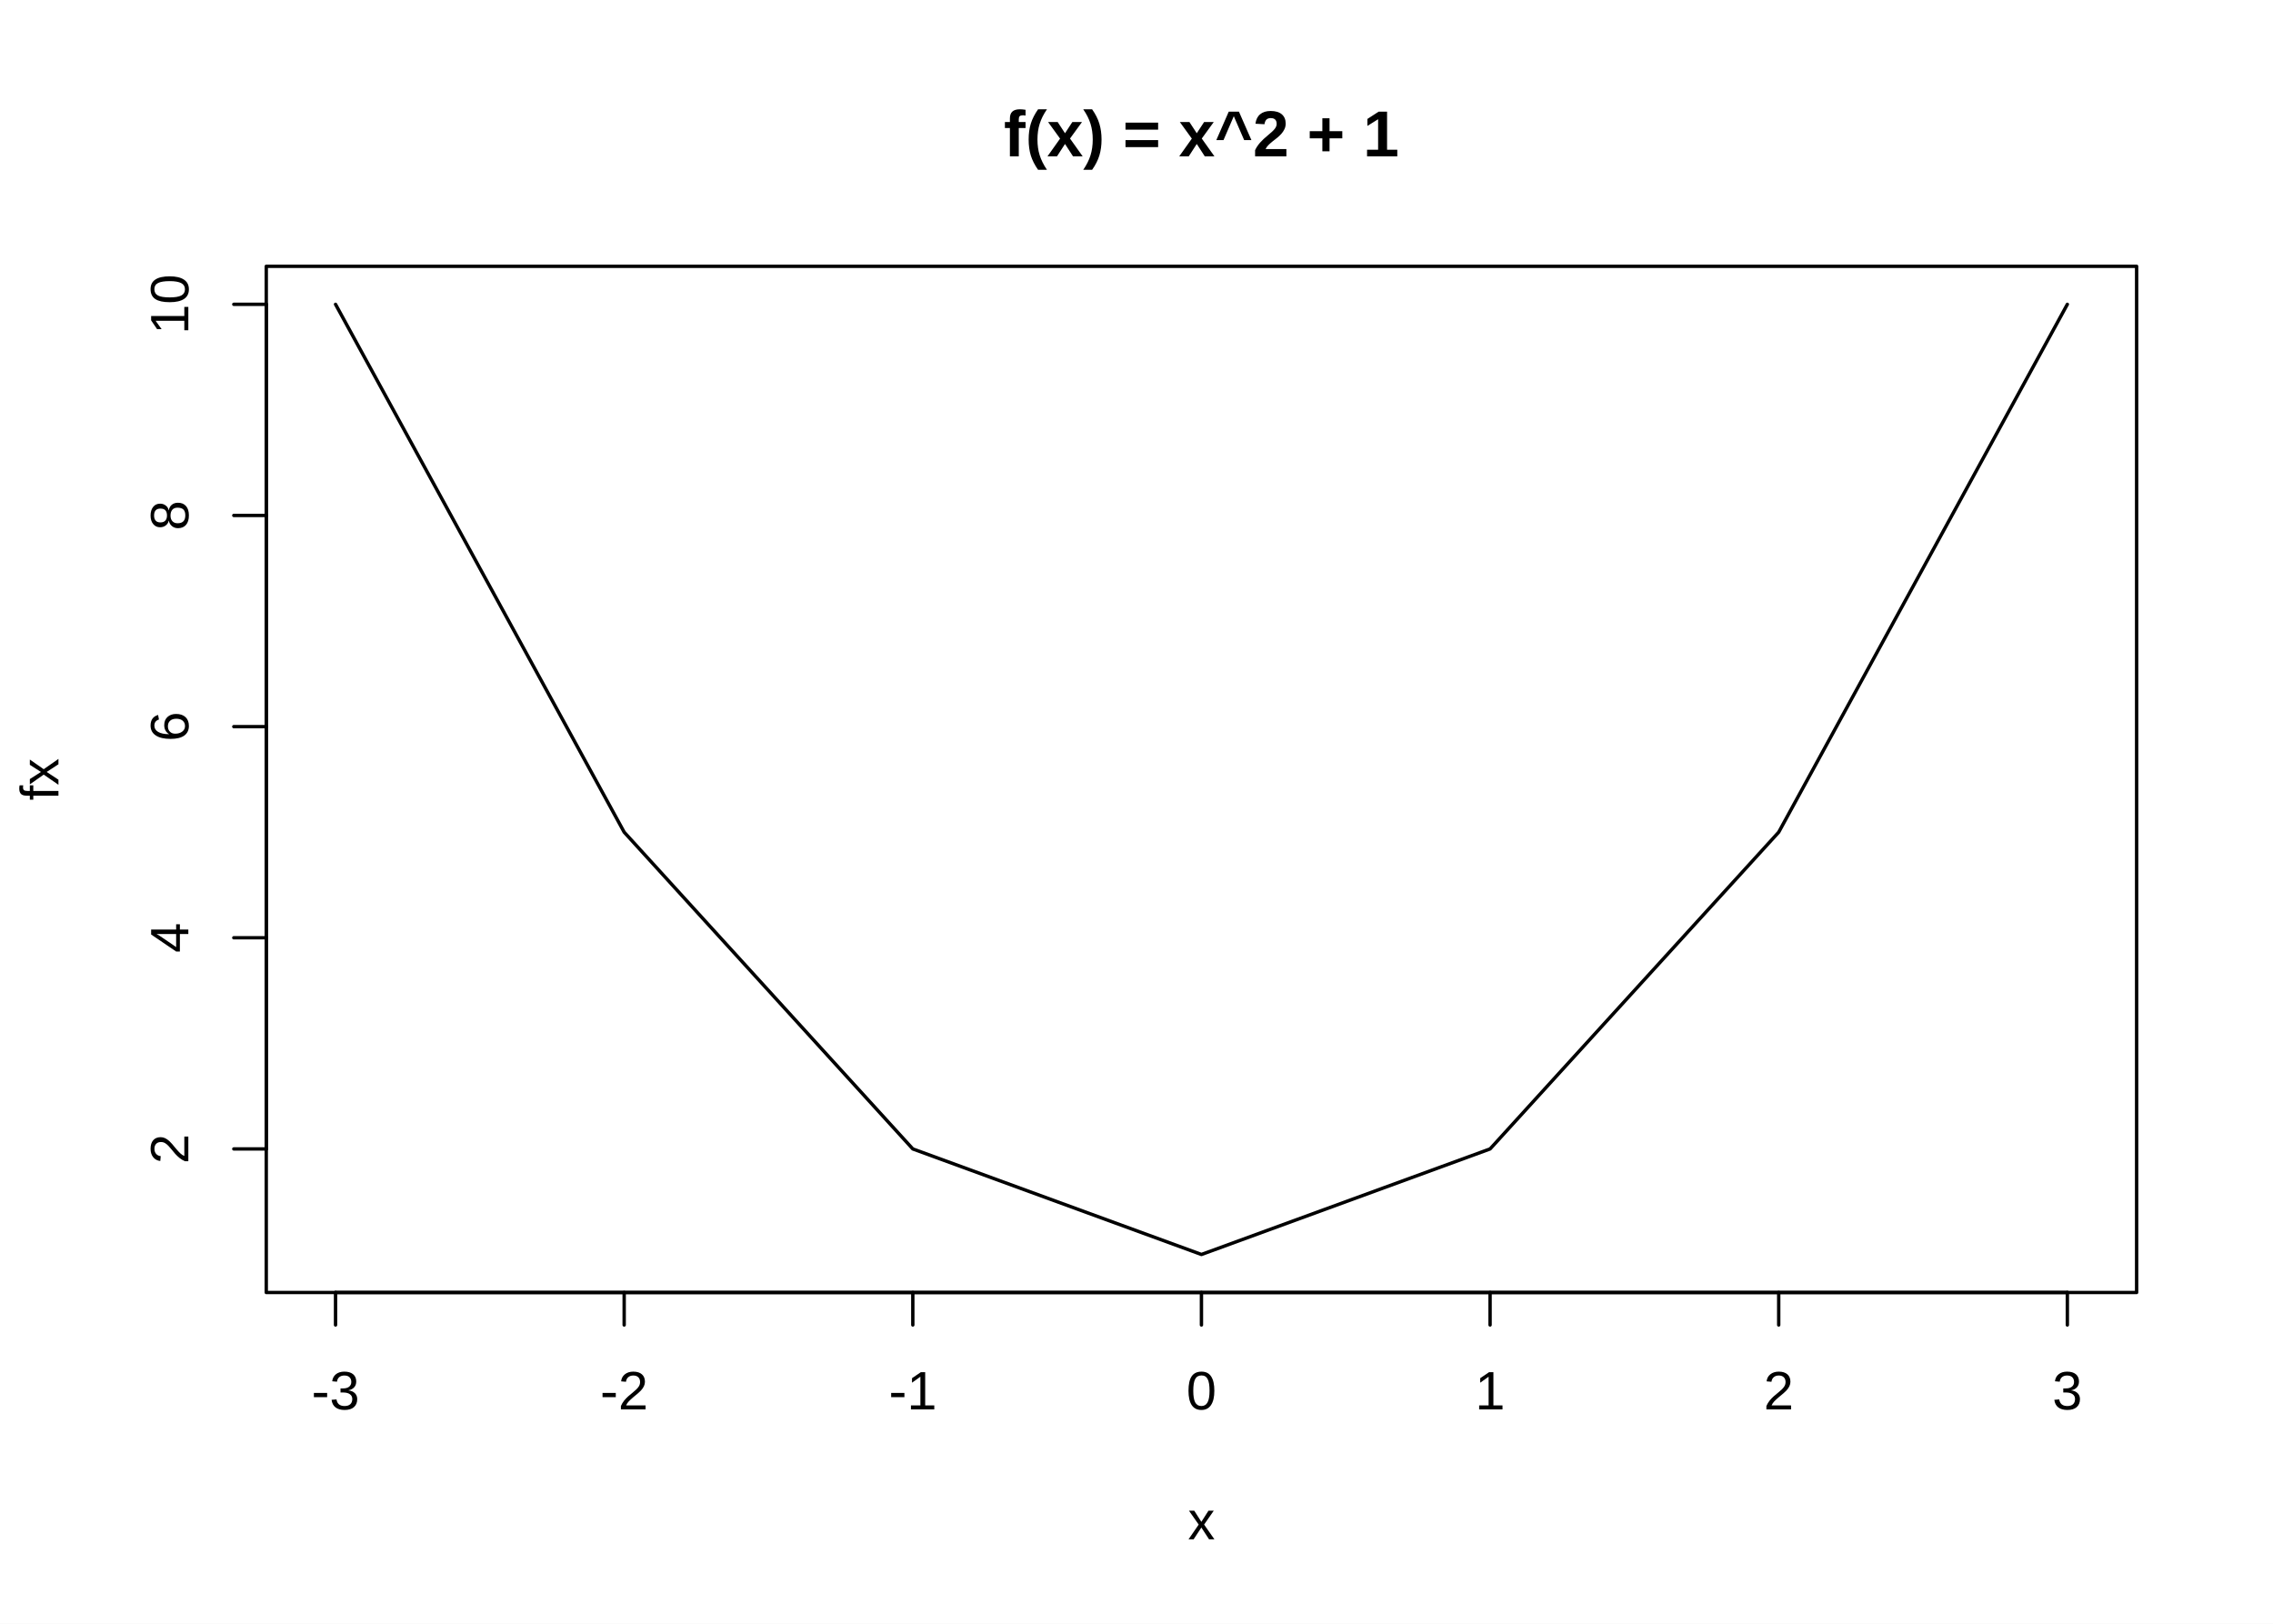
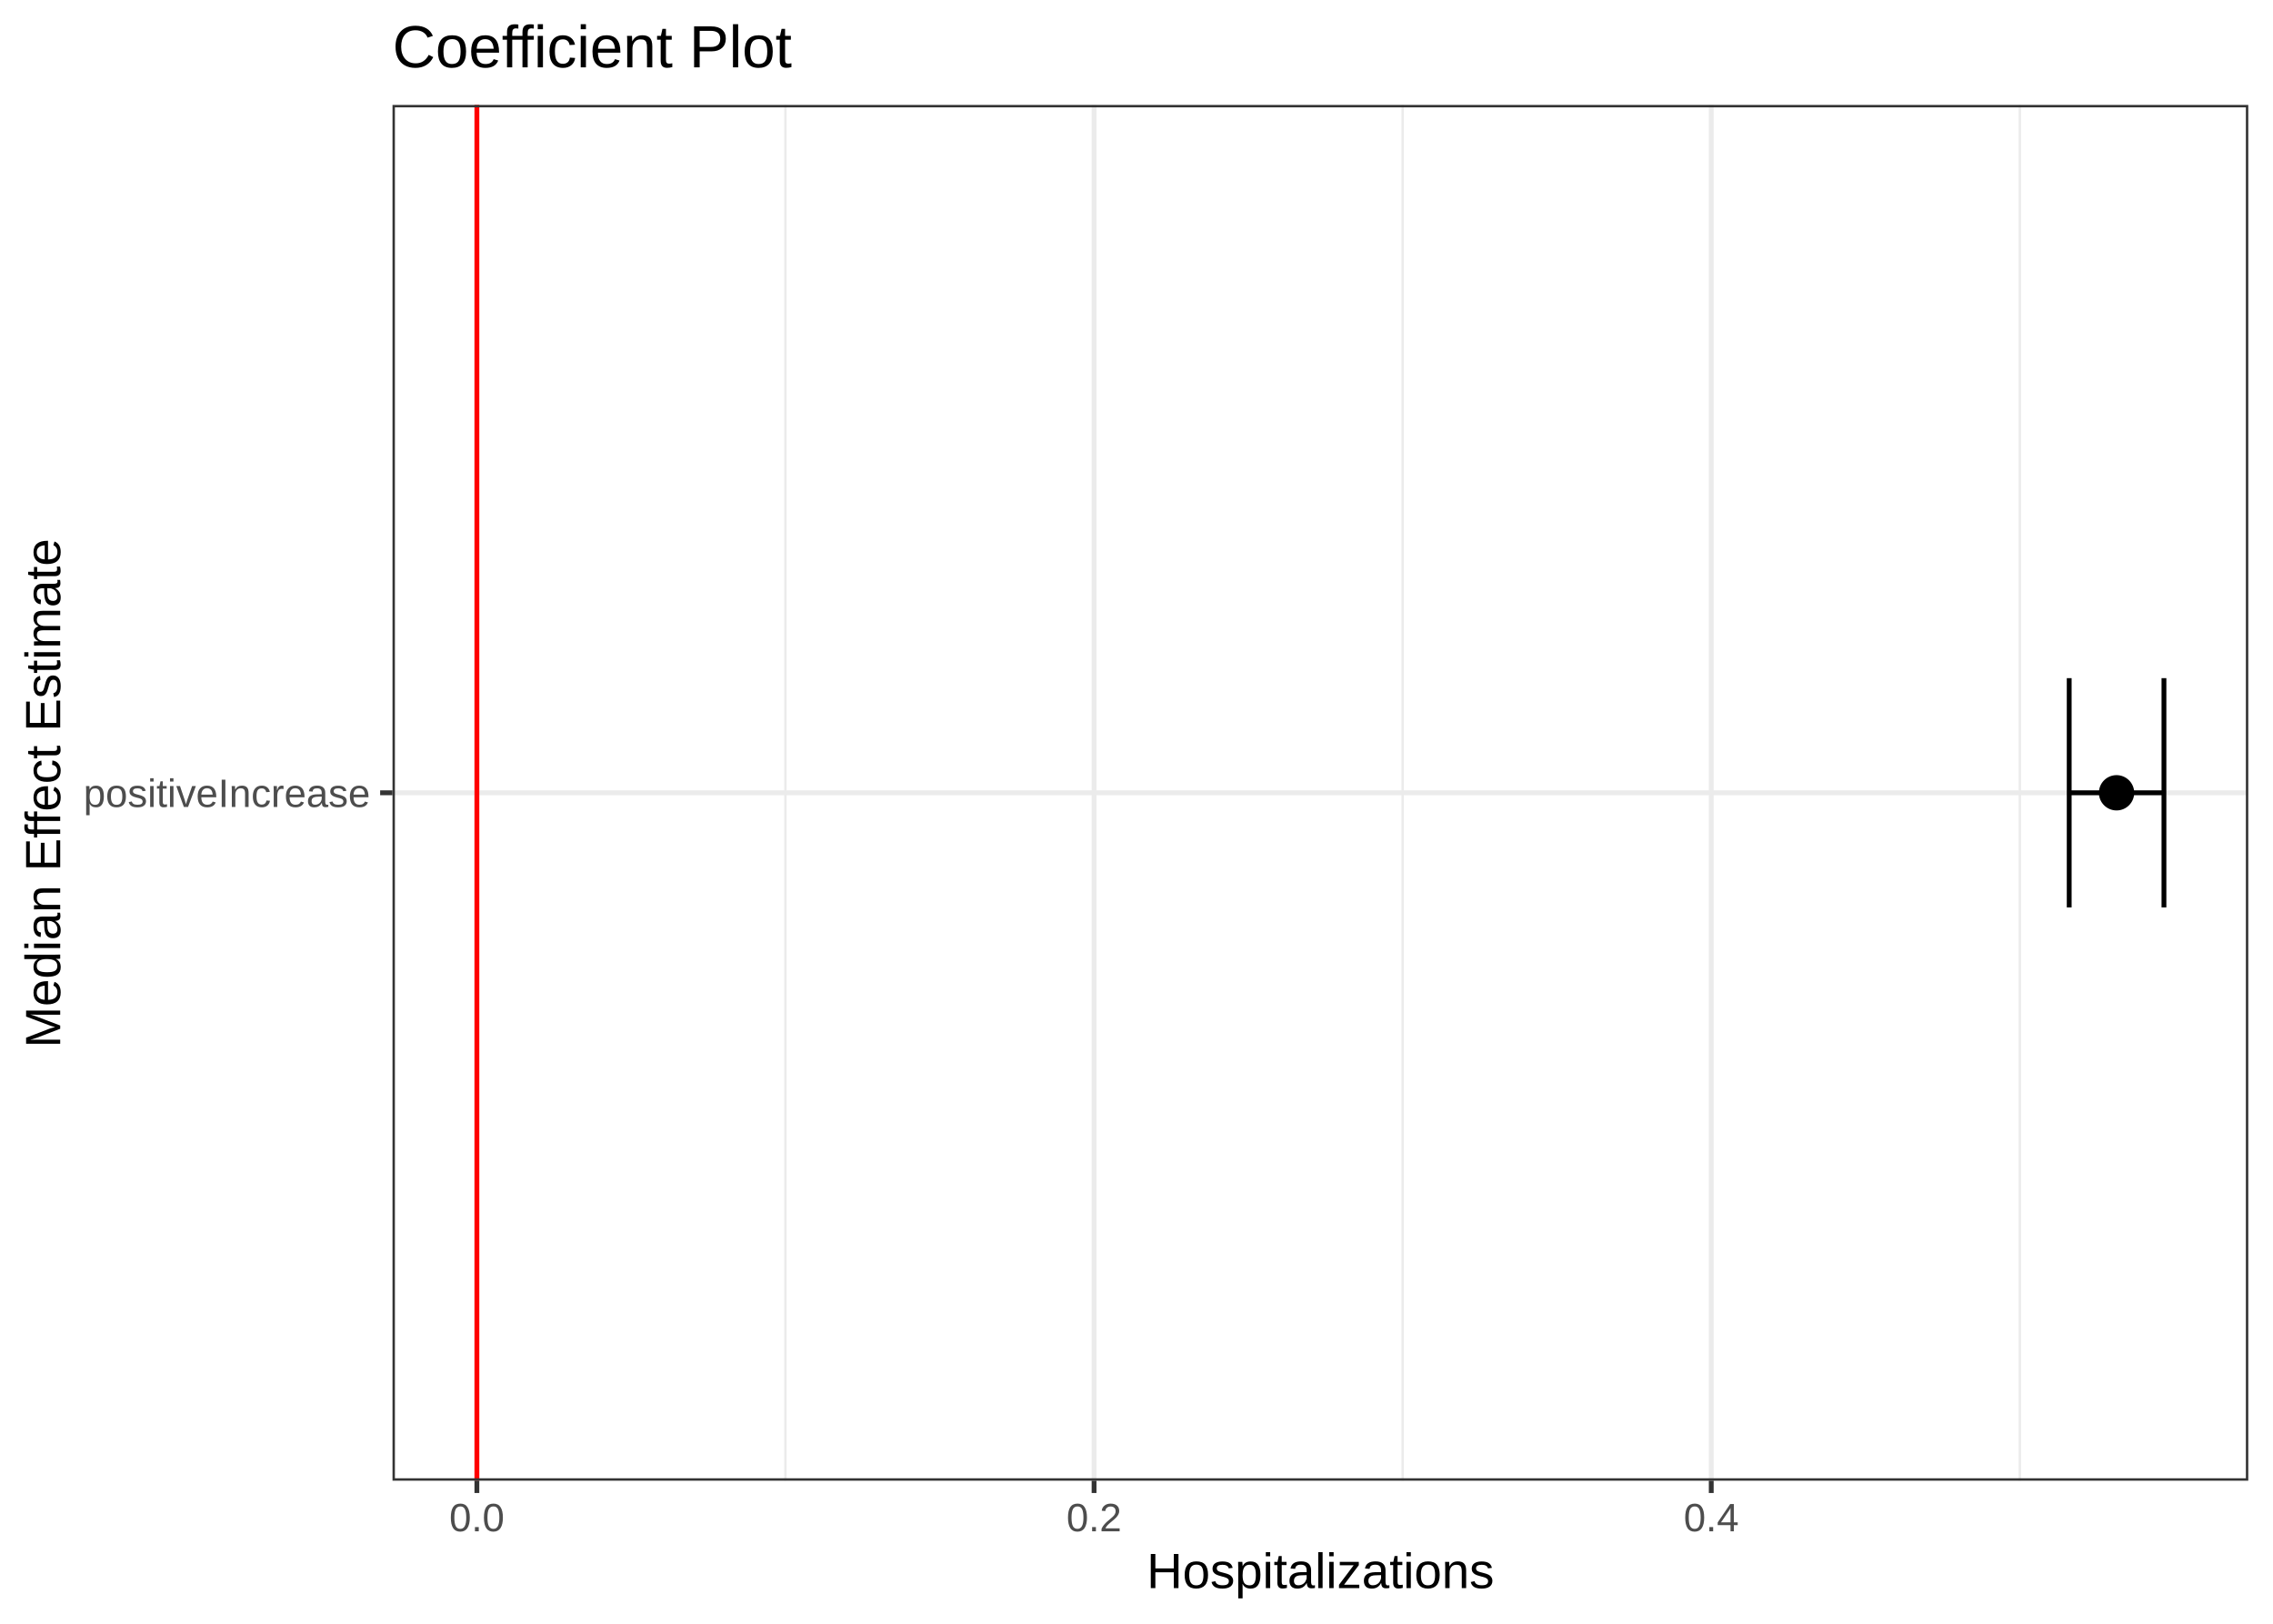
<svg xmlns="http://www.w3.org/2000/svg" viewBox="0 0 504.00 360.00">
  <defs>
    <style type="text/css">
    line, polyline, polygon, path, rect, circle {
      fill: none;
      stroke: #000000;
      stroke-linecap: round;
      stroke-linejoin: round;
      stroke-miterlimit: 10.00;
    }
  </style>
  </defs>
  <rect width="100%" height="100%" style="stroke: none; fill: #FFFFFF;" />
+   <rect x="0.00" y="0.00" width="504.00" height="360.00" style="stroke-width: 1.07; stroke: #FFFFFF; fill: #FFFFFF;" />
  <defs>
-     <clipPath id="cpNTkuMDR8NDczLjc2fDI4Ni41Nnw1OS4wNA==">
-       <rect x="59.04" y="59.04" width="414.72" height="227.52" />
+     <clipPath id="cpODcuMDN8NDk4LjUyfDMyOC4yOHwyMy4yNw==">
+       <rect x="87.03" y="23.27" width="411.49" height="305.01" />
    </clipPath>
  </defs>
-   <polyline points="74.40,67.47 138.40,184.50 202.40,254.73 266.40,278.13 330.40,254.73 394.40,184.50 458.40,67.47 " style="stroke-width: 0.75;" clip-path="url(#cpNTkuMDR8NDczLjc2fDI4Ni41Nnw1OS4wNA==)" />
+   <rect x="87.03" y="23.27" width="411.49" height="305.01" style="stroke-width: 1.07; stroke: none; fill: #FFFFFF;" clip-path="url(#cpODcuMDN8NDk4LjUyfDMyOC4yOHwyMy4yNw==)" />
+   <polyline points="174.16,328.28 174.16,23.27 " style="stroke-width: 0.53; stroke: #EBEBEB; stroke-linecap: butt;" clip-path="url(#cpODcuMDN8NDk4LjUyfDMyOC4yOHwyMy4yNw==)" />
+   <polyline points="311.02,328.28 311.02,23.27 " style="stroke-width: 0.53; stroke: #EBEBEB; stroke-linecap: butt;" clip-path="url(#cpODcuMDN8NDk4LjUyfDMyOC4yOHwyMy4yNw==)" />
+   <polyline points="447.87,328.28 447.87,23.27 " style="stroke-width: 0.53; stroke: #EBEBEB; stroke-linecap: butt;" clip-path="url(#cpODcuMDN8NDk4LjUyfDMyOC4yOHwyMy4yNw==)" />
+   <polyline points="87.03,175.77 498.52,175.77 " style="stroke-width: 1.07; stroke: #EBEBEB; stroke-linecap: butt;" clip-path="url(#cpODcuMDN8NDk4LjUyfDMyOC4yOHwyMy4yNw==)" />
+   <polyline points="105.74,328.28 105.74,23.27 " style="stroke-width: 1.07; stroke: #EBEBEB; stroke-linecap: butt;" clip-path="url(#cpODcuMDN8NDk4LjUyfDMyOC4yOHwyMy4yNw==)" />
+   <polyline points="242.59,328.28 242.59,23.27 " style="stroke-width: 1.07; stroke: #EBEBEB; stroke-linecap: butt;" clip-path="url(#cpODcuMDN8NDk4LjUyfDMyOC4yOHwyMy4yNw==)" />
+   <polyline points="379.44,328.28 379.44,23.27 " style="stroke-width: 1.07; stroke: #EBEBEB; stroke-linecap: butt;" clip-path="url(#cpODcuMDN8NDk4LjUyfDMyOC4yOHwyMy4yNw==)" />
+   <line x1="105.74" y1="328.28" x2="105.74" y2="23.27" style="stroke-width: 1.07; stroke: #FF0000; stroke-linecap: butt;" clip-path="url(#cpODcuMDN8NDk4LjUyfDMyOC4yOHwyMy4yNw==)" />
+   <circle cx="469.31" cy="175.77" r="3.56" style="stroke-width: 0.71; fill: #000000;" clip-path="url(#cpODcuMDN8NDk4LjUyfDMyOC4yOHwyMy4yNw==)" />
+   <polyline points="479.82,201.19 479.82,150.35 " style="stroke-width: 1.07; stroke-linecap: butt;" clip-path="url(#cpODcuMDN8NDk4LjUyfDMyOC4yOHwyMy4yNw==)" />
+   <polyline points="479.82,175.77 458.81,175.77 " style="stroke-width: 1.07; stroke-linecap: butt;" clip-path="url(#cpODcuMDN8NDk4LjUyfDMyOC4yOHwyMy4yNw==)" />
+   <polyline points="458.81,201.19 458.81,150.35 " style="stroke-width: 1.07; stroke-linecap: butt;" clip-path="url(#cpODcuMDN8NDk4LjUyfDMyOC4yOHwyMy4yNw==)" />
+   <rect x="87.03" y="23.27" width="411.49" height="305.01" style="stroke-width: 1.07; stroke: #333333;" clip-path="url(#cpODcuMDN8NDk4LjUyfDMyOC4yOHwyMy4yNw==)" />
  <defs>
    <clipPath id="cpMC4wMHw1MDQuMDB8MzYwLjAwfDAuMDA=">
      <rect x="0.00" y="0.00" width="504.00" height="360.00" />
    </clipPath>
  </defs>
-   <line x1="74.40" y1="286.56" x2="458.40" y2="286.56" style="stroke-width: 0.75;" clip-path="url(#cpMC4wMHw1MDQuMDB8MzYwLjAwfDAuMDA=)" />
-   <line x1="74.40" y1="286.56" x2="74.40" y2="293.76" style="stroke-width: 0.75;" clip-path="url(#cpMC4wMHw1MDQuMDB8MzYwLjAwfDAuMDA=)" />
-   <line x1="138.40" y1="286.56" x2="138.40" y2="293.76" style="stroke-width: 0.75;" clip-path="url(#cpMC4wMHw1MDQuMDB8MzYwLjAwfDAuMDA=)" />
-   <line x1="202.40" y1="286.56" x2="202.40" y2="293.76" style="stroke-width: 0.75;" clip-path="url(#cpMC4wMHw1MDQuMDB8MzYwLjAwfDAuMDA=)" />
-   <line x1="266.40" y1="286.56" x2="266.40" y2="293.76" style="stroke-width: 0.75;" clip-path="url(#cpMC4wMHw1MDQuMDB8MzYwLjAwfDAuMDA=)" />
-   <line x1="330.40" y1="286.56" x2="330.40" y2="293.76" style="stroke-width: 0.75;" clip-path="url(#cpMC4wMHw1MDQuMDB8MzYwLjAwfDAuMDA=)" />
-   <line x1="394.40" y1="286.56" x2="394.40" y2="293.76" style="stroke-width: 0.75;" clip-path="url(#cpMC4wMHw1MDQuMDB8MzYwLjAwfDAuMDA=)" />
-   <line x1="458.40" y1="286.56" x2="458.40" y2="293.76" style="stroke-width: 0.75;" clip-path="url(#cpMC4wMHw1MDQuMDB8MzYwLjAwfDAuMDA=)" />
  <g clip-path="url(#cpMC4wMHw1MDQuMDB8MzYwLjAwfDAuMDA=)">
-     <text x="69.07" y="312.48" style="font-size: 12.00px; font-family: Arial;" textLength="10.67px" lengthAdjust="spacingAndGlyphs">-3</text>
+     <text x="18.51" y="178.92" style="font-size: 8.80px; fill: #4D4D4D; font-family: Arial;" textLength="63.59px" lengthAdjust="spacingAndGlyphs">positiveIncrease</text>
+   </g>
+   <polyline points="84.29,175.77 87.03,175.77 " style="stroke-width: 1.07; stroke: #333333; stroke-linecap: butt;" clip-path="url(#cpMC4wMHw1MDQuMDB8MzYwLjAwfDAuMDA=)" />
+   <polyline points="105.74,331.02 105.74,328.28 " style="stroke-width: 1.07; stroke: #333333; stroke-linecap: butt;" clip-path="url(#cpMC4wMHw1MDQuMDB8MzYwLjAwfDAuMDA=)" />
+   <polyline points="242.59,331.02 242.59,328.28 " style="stroke-width: 1.07; stroke: #333333; stroke-linecap: butt;" clip-path="url(#cpMC4wMHw1MDQuMDB8MzYwLjAwfDAuMDA=)" />
+   <polyline points="379.44,331.02 379.44,328.28 " style="stroke-width: 1.07; stroke: #333333; stroke-linecap: butt;" clip-path="url(#cpMC4wMHw1MDQuMDB8MzYwLjAwfDAuMDA=)" />
+   <g clip-path="url(#cpMC4wMHw1MDQuMDB8MzYwLjAwfDAuMDA=)">
+     <text x="99.62" y="339.51" style="font-size: 8.80px; fill: #4D4D4D; font-family: Arial;" textLength="12.23px" lengthAdjust="spacingAndGlyphs">0.0</text>
  </g>
  <g clip-path="url(#cpMC4wMHw1MDQuMDB8MzYwLjAwfDAuMDA=)">
-     <text x="133.07" y="312.48" style="font-size: 12.00px; font-family: Arial;" textLength="10.67px" lengthAdjust="spacingAndGlyphs">-2</text>
+     <text x="236.47" y="339.51" style="font-size: 8.80px; fill: #4D4D4D; font-family: Arial;" textLength="12.23px" lengthAdjust="spacingAndGlyphs">0.2</text>
  </g>
  <g clip-path="url(#cpMC4wMHw1MDQuMDB8MzYwLjAwfDAuMDA=)">
-     <text x="197.07" y="312.48" style="font-size: 12.00px; font-family: Arial;" textLength="10.67px" lengthAdjust="spacingAndGlyphs">-1</text>
+     <text x="373.33" y="339.51" style="font-size: 8.80px; fill: #4D4D4D; font-family: Arial;" textLength="12.23px" lengthAdjust="spacingAndGlyphs">0.4</text>
  </g>
  <g clip-path="url(#cpMC4wMHw1MDQuMDB8MzYwLjAwfDAuMDA=)">
-     <text x="263.06" y="312.48" style="font-size: 12.00px; font-family: Arial;" textLength="6.67px" lengthAdjust="spacingAndGlyphs">0</text>
+     <text x="254.26" y="352.10" style="font-size: 11.00px; font-family: Arial;" textLength="77.04px" lengthAdjust="spacingAndGlyphs">Hospitalizations</text>
  </g>
  <g clip-path="url(#cpMC4wMHw1MDQuMDB8MzYwLjAwfDAuMDA=)">
-     <text x="327.06" y="312.48" style="font-size: 12.00px; font-family: Arial;" textLength="6.67px" lengthAdjust="spacingAndGlyphs">1</text>
+     <text transform="translate(13.35,232.32) rotate(-90)" style="font-size: 11.00px; font-family: Arial;" textLength="113.10px" lengthAdjust="spacingAndGlyphs">Median Effect Estimate</text>
  </g>
  <g clip-path="url(#cpMC4wMHw1MDQuMDB8MzYwLjAwfDAuMDA=)">
-     <text x="391.06" y="312.48" style="font-size: 12.00px; font-family: Arial;" textLength="6.67px" lengthAdjust="spacingAndGlyphs">2</text>
-   </g>
-   <g clip-path="url(#cpMC4wMHw1MDQuMDB8MzYwLjAwfDAuMDA=)">
-     <text x="455.06" y="312.48" style="font-size: 12.00px; font-family: Arial;" textLength="6.67px" lengthAdjust="spacingAndGlyphs">3</text>
-   </g>
-   <line x1="59.04" y1="254.73" x2="59.04" y2="67.47" style="stroke-width: 0.75;" clip-path="url(#cpMC4wMHw1MDQuMDB8MzYwLjAwfDAuMDA=)" />
-   <line x1="59.04" y1="254.73" x2="51.84" y2="254.73" style="stroke-width: 0.75;" clip-path="url(#cpMC4wMHw1MDQuMDB8MzYwLjAwfDAuMDA=)" />
-   <line x1="59.04" y1="207.91" x2="51.84" y2="207.91" style="stroke-width: 0.75;" clip-path="url(#cpMC4wMHw1MDQuMDB8MzYwLjAwfDAuMDA=)" />
-   <line x1="59.04" y1="161.10" x2="51.84" y2="161.10" style="stroke-width: 0.75;" clip-path="url(#cpMC4wMHw1MDQuMDB8MzYwLjAwfDAuMDA=)" />
-   <line x1="59.04" y1="114.28" x2="51.84" y2="114.28" style="stroke-width: 0.75;" clip-path="url(#cpMC4wMHw1MDQuMDB8MzYwLjAwfDAuMDA=)" />
-   <line x1="59.04" y1="67.47" x2="51.84" y2="67.47" style="stroke-width: 0.75;" clip-path="url(#cpMC4wMHw1MDQuMDB8MzYwLjAwfDAuMDA=)" />
-   <g clip-path="url(#cpMC4wMHw1MDQuMDB8MzYwLjAwfDAuMDA=)">
-     <text transform="translate(41.76,258.06) rotate(-90)" style="font-size: 12.00px; font-family: Arial;" textLength="6.67px" lengthAdjust="spacingAndGlyphs">2</text>
-   </g>
-   <g clip-path="url(#cpMC4wMHw1MDQuMDB8MzYwLjAwfDAuMDA=)">
-     <text transform="translate(41.76,211.25) rotate(-90)" style="font-size: 12.00px; font-family: Arial;" textLength="6.67px" lengthAdjust="spacingAndGlyphs">4</text>
-   </g>
-   <g clip-path="url(#cpMC4wMHw1MDQuMDB8MzYwLjAwfDAuMDA=)">
-     <text transform="translate(41.76,164.43) rotate(-90)" style="font-size: 12.00px; font-family: Arial;" textLength="6.67px" lengthAdjust="spacingAndGlyphs">6</text>
-   </g>
-   <g clip-path="url(#cpMC4wMHw1MDQuMDB8MzYwLjAwfDAuMDA=)">
-     <text transform="translate(41.76,117.62) rotate(-90)" style="font-size: 12.00px; font-family: Arial;" textLength="6.67px" lengthAdjust="spacingAndGlyphs">8</text>
-   </g>
-   <g clip-path="url(#cpMC4wMHw1MDQuMDB8MzYwLjAwfDAuMDA=)">
-     <text transform="translate(41.76,74.14) rotate(-90)" style="font-size: 12.00px; font-family: Arial;" textLength="13.35px" lengthAdjust="spacingAndGlyphs">10</text>
-   </g>
-   <polyline points="59.04,286.56 473.76,286.56 473.76,59.04 59.04,59.04 59.04,286.56 " style="stroke-width: 0.75;" clip-path="url(#cpMC4wMHw1MDQuMDB8MzYwLjAwfDAuMDA=)" />
-   <g clip-path="url(#cpMC4wMHw1MDQuMDB8MzYwLjAwfDAuMDA=)">
-     <text x="222.57" y="34.67" style="font-size: 14.40px; font-weight: bold; font-family: Arial;" textLength="87.65px" lengthAdjust="spacingAndGlyphs">f(x) = x^2 + 1</text>
-   </g>
-   <g clip-path="url(#cpMC4wMHw1MDQuMDB8MzYwLjAwfDAuMDA=)">
-     <text x="263.40" y="341.28" style="font-size: 12.00px; font-family: Arial;" textLength="6.00px" lengthAdjust="spacingAndGlyphs">x</text>
-   </g>
-   <g clip-path="url(#cpMC4wMHw1MDQuMDB8MzYwLjAwfDAuMDA=)">
-     <text transform="translate(12.96,177.47) rotate(-90)" style="font-size: 12.00px; font-family: Arial;" textLength="9.33px" lengthAdjust="spacingAndGlyphs">fx</text>
+     <text x="87.03" y="14.93" style="font-size: 13.20px; font-family: Arial;" textLength="88.78px" lengthAdjust="spacingAndGlyphs">Coefficient Plot</text>
  </g>
</svg>
